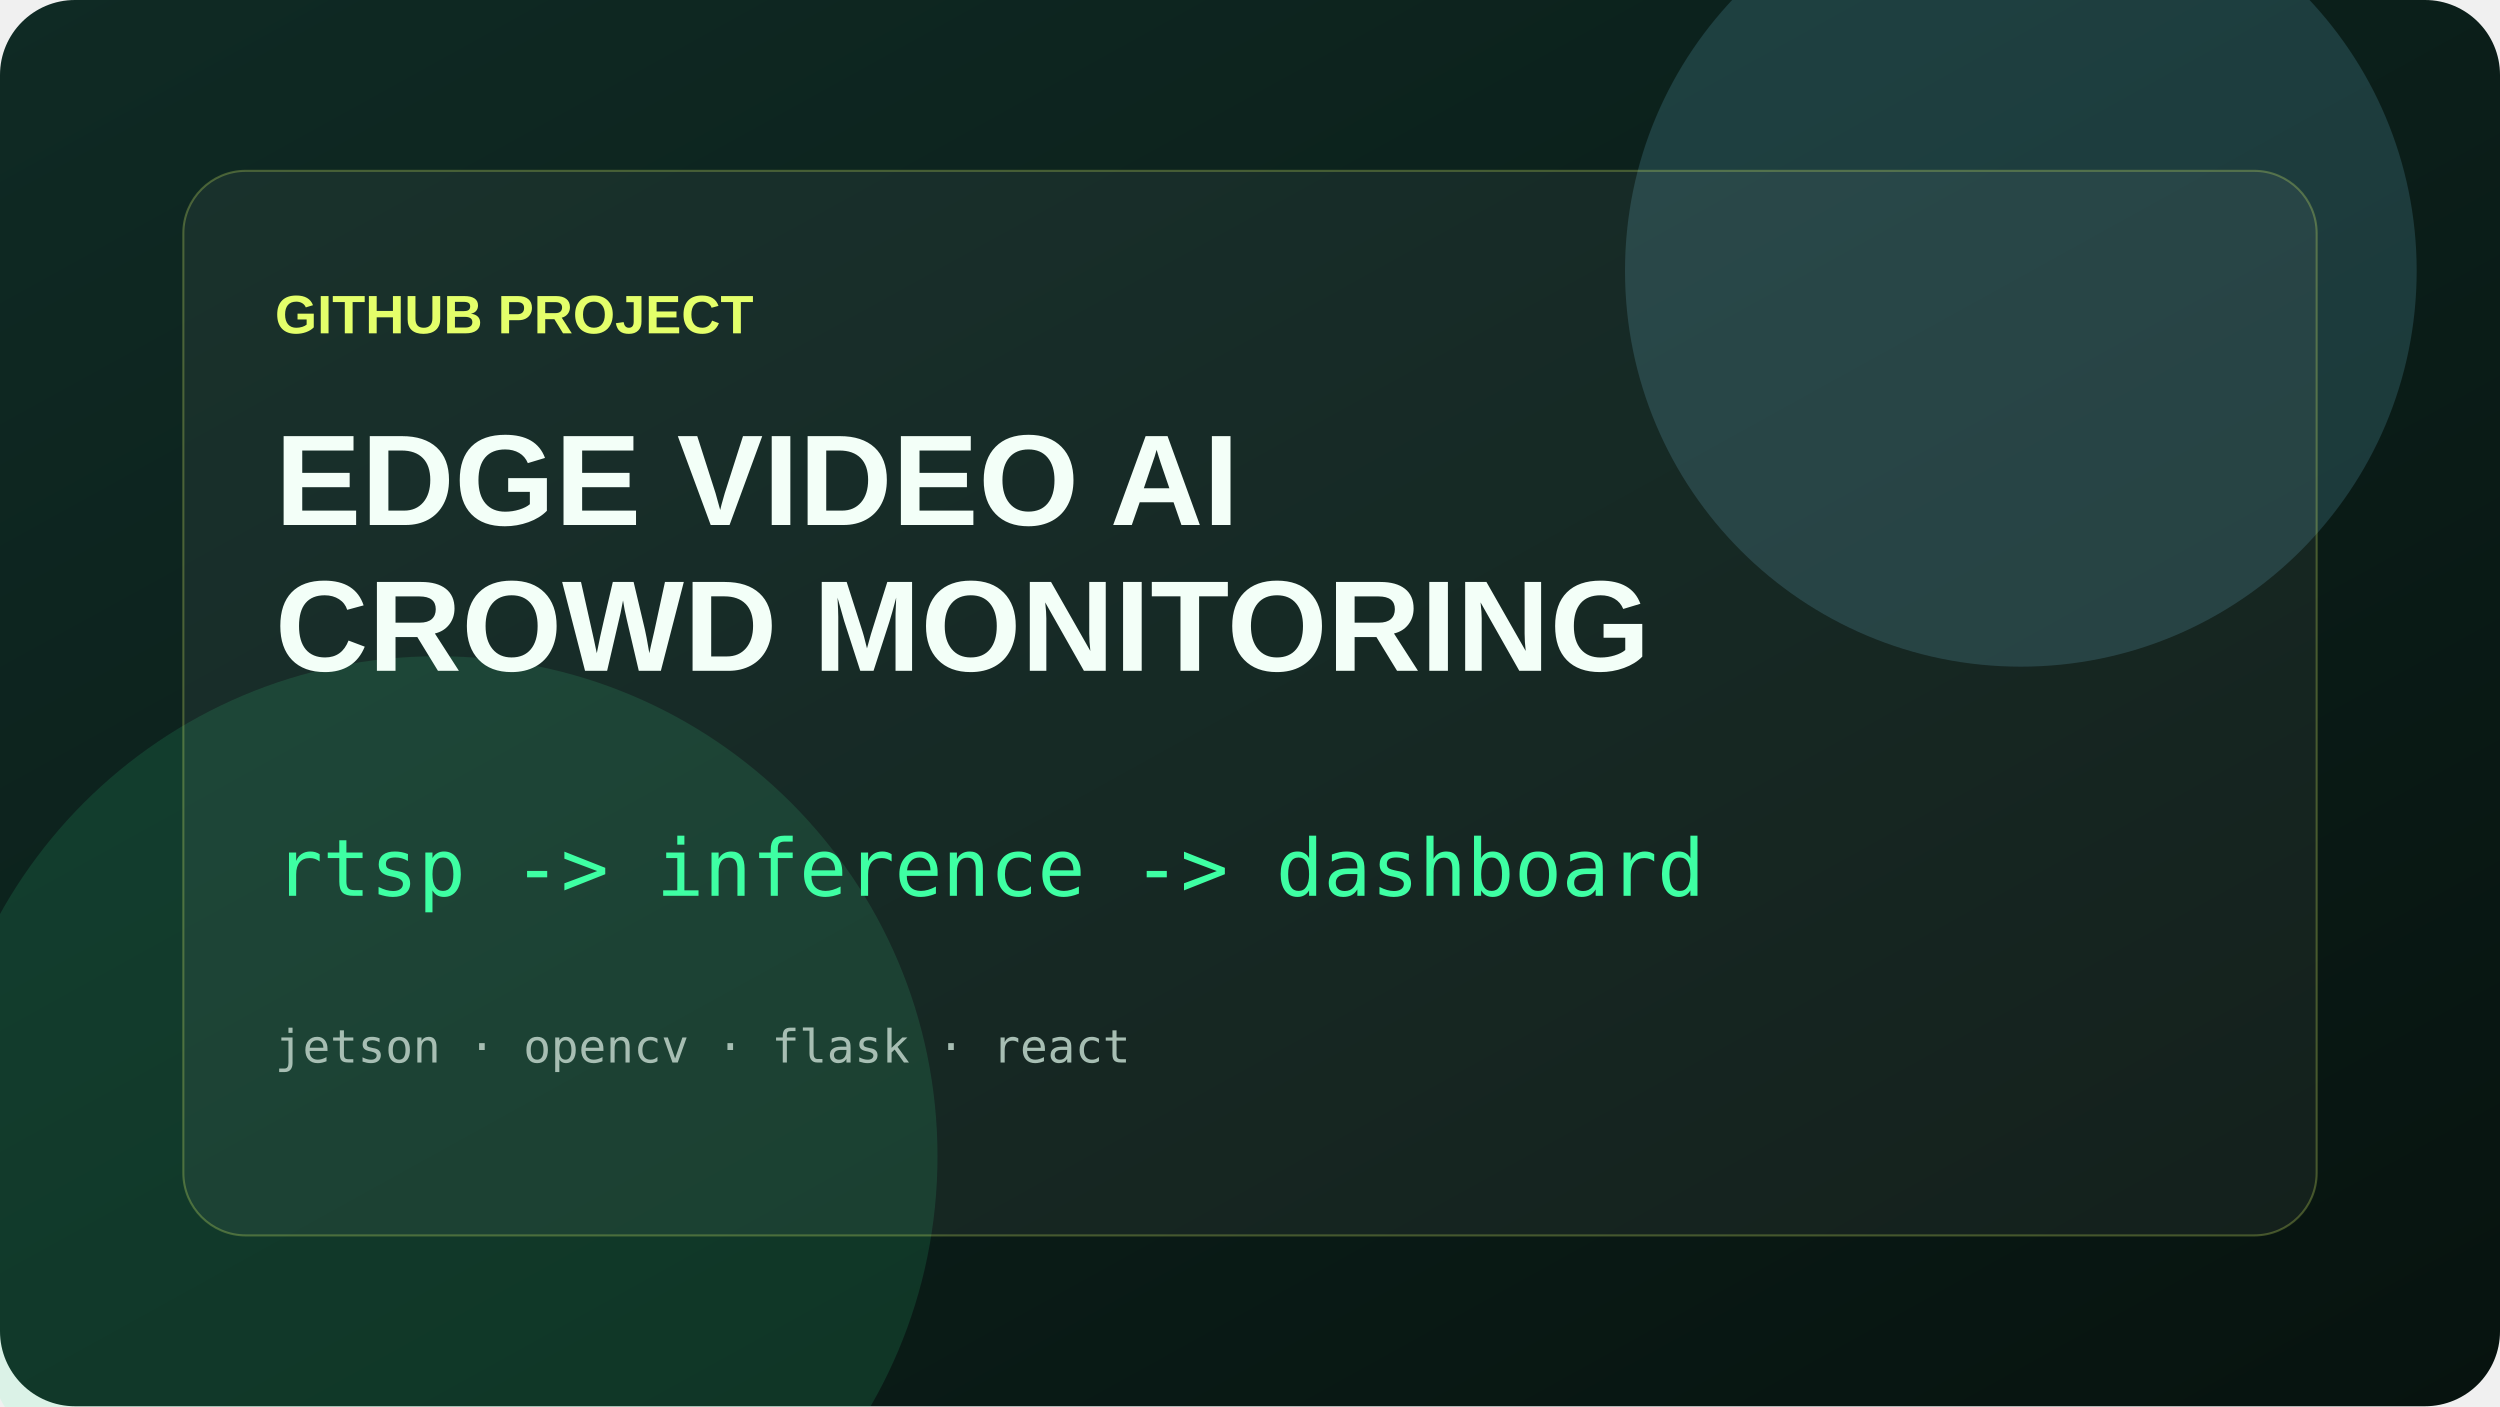
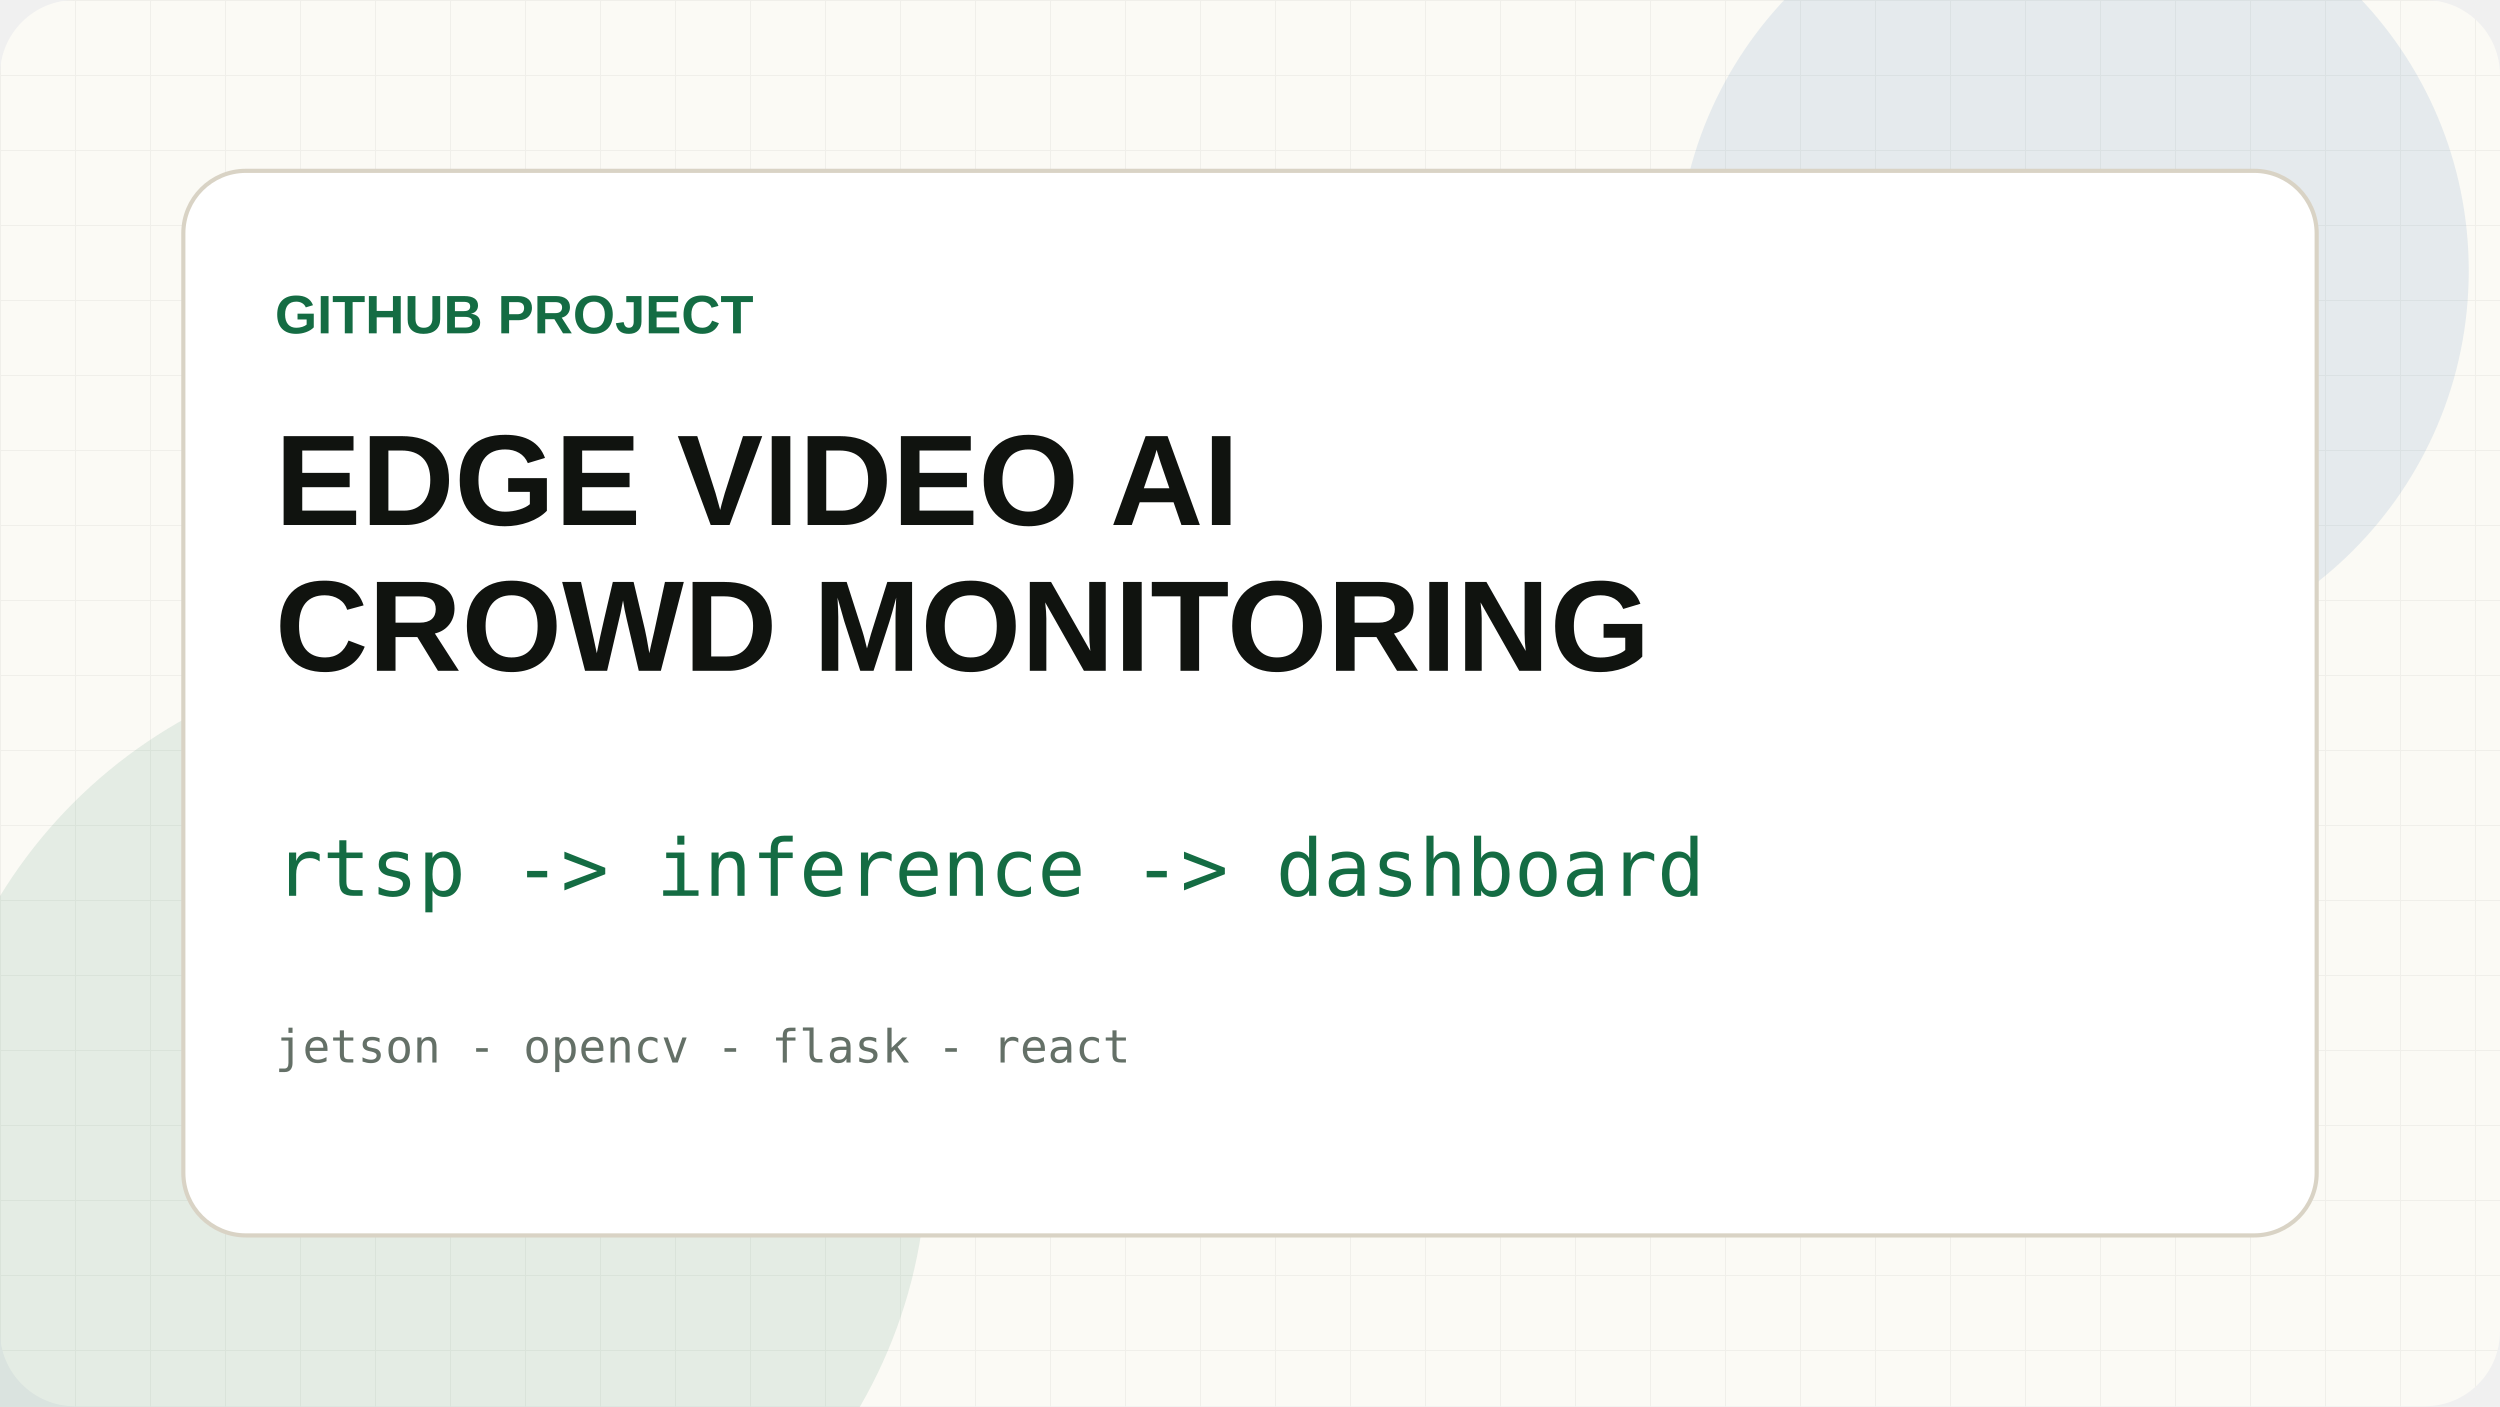
<svg xmlns="http://www.w3.org/2000/svg" width="1200" height="675" viewBox="0 0 1200 675">
  <defs>
-     <linearGradient id="bg" x1="0" x2="1" y1="0" y2="1">
-       <stop offset="0" stop-color="#0f2a24" />
-       <stop offset="1" stop-color="#07130f" />
-     </linearGradient>
+     <pattern id="grid" width="36" height="36" patternUnits="userSpaceOnUse">
+       <path d="M36 0H0V36" fill="none" stroke="#10130f" stroke-opacity="0.045" />
+     </pattern>
  </defs>
-   <rect width="1200" height="675" rx="36" fill="url(#bg)" />
-   <circle cx="970" cy="130" r="190" fill="#7ddcff" opacity="0.16" />
-   <circle cx="210" cy="555" r="240" fill="#3effa3" opacity="0.12" />
-   <rect x="88" y="82" width="1024" height="511" rx="30" fill="rgba(255,255,255,0.05)" stroke="rgba(228,255,106,0.26)" />
-   <text x="132" y="160" fill="#e4ff6a" font-family="Space Grotesk, Arial" font-size="26" font-weight="700">GITHUB PROJECT</text>
-   <text x="132" y="252" fill="#f3fff8" font-family="Space Grotesk, Arial" font-size="62" font-weight="800">EDGE VIDEO AI</text>
-   <text x="132" y="322" fill="#f3fff8" font-family="Space Grotesk, Arial" font-size="62" font-weight="800">CROWD MONITORING</text>
-   <text x="132" y="430" fill="#3effa3" font-family="IBM Plex Mono, monospace" font-size="38">rtsp -&gt; inference -&gt; dashboard</text>
-   <text x="132" y="510" fill="#a7beb3" font-family="IBM Plex Mono, monospace" font-size="22">jetson · opencv · flask · react</text>
+   <rect width="1200" height="675" rx="36" fill="#fbfaf5" />
+   <rect width="1200" height="675" rx="36" fill="url(#grid)" />
+   <circle cx="995" cy="130" r="190" fill="#1d5d9f" opacity="0.10" />
+   <circle cx="205" cy="555" r="240" fill="#146c43" opacity="0.10" />
+   <rect x="88" y="82" width="1024" height="511" rx="30" fill="#ffffff" stroke="#d9d3c5" stroke-width="2" />
+   <text x="132" y="160" fill="#146c43" font-family="Space Grotesk, Arial" font-size="26" font-weight="700">GITHUB PROJECT</text>
+   <text x="132" y="252" fill="#10130f" font-family="Space Grotesk, Arial" font-size="62" font-weight="800">EDGE VIDEO AI</text>
+   <text x="132" y="322" fill="#10130f" font-family="Space Grotesk, Arial" font-size="62" font-weight="800">CROWD MONITORING</text>
+   <text x="132" y="430" fill="#146c43" font-family="IBM Plex Mono, monospace" font-size="38">rtsp -&gt; inference -&gt; dashboard</text>
+   <text x="132" y="510" fill="#647067" font-family="IBM Plex Mono, monospace" font-size="22">jetson - opencv - flask - react</text>
</svg>
